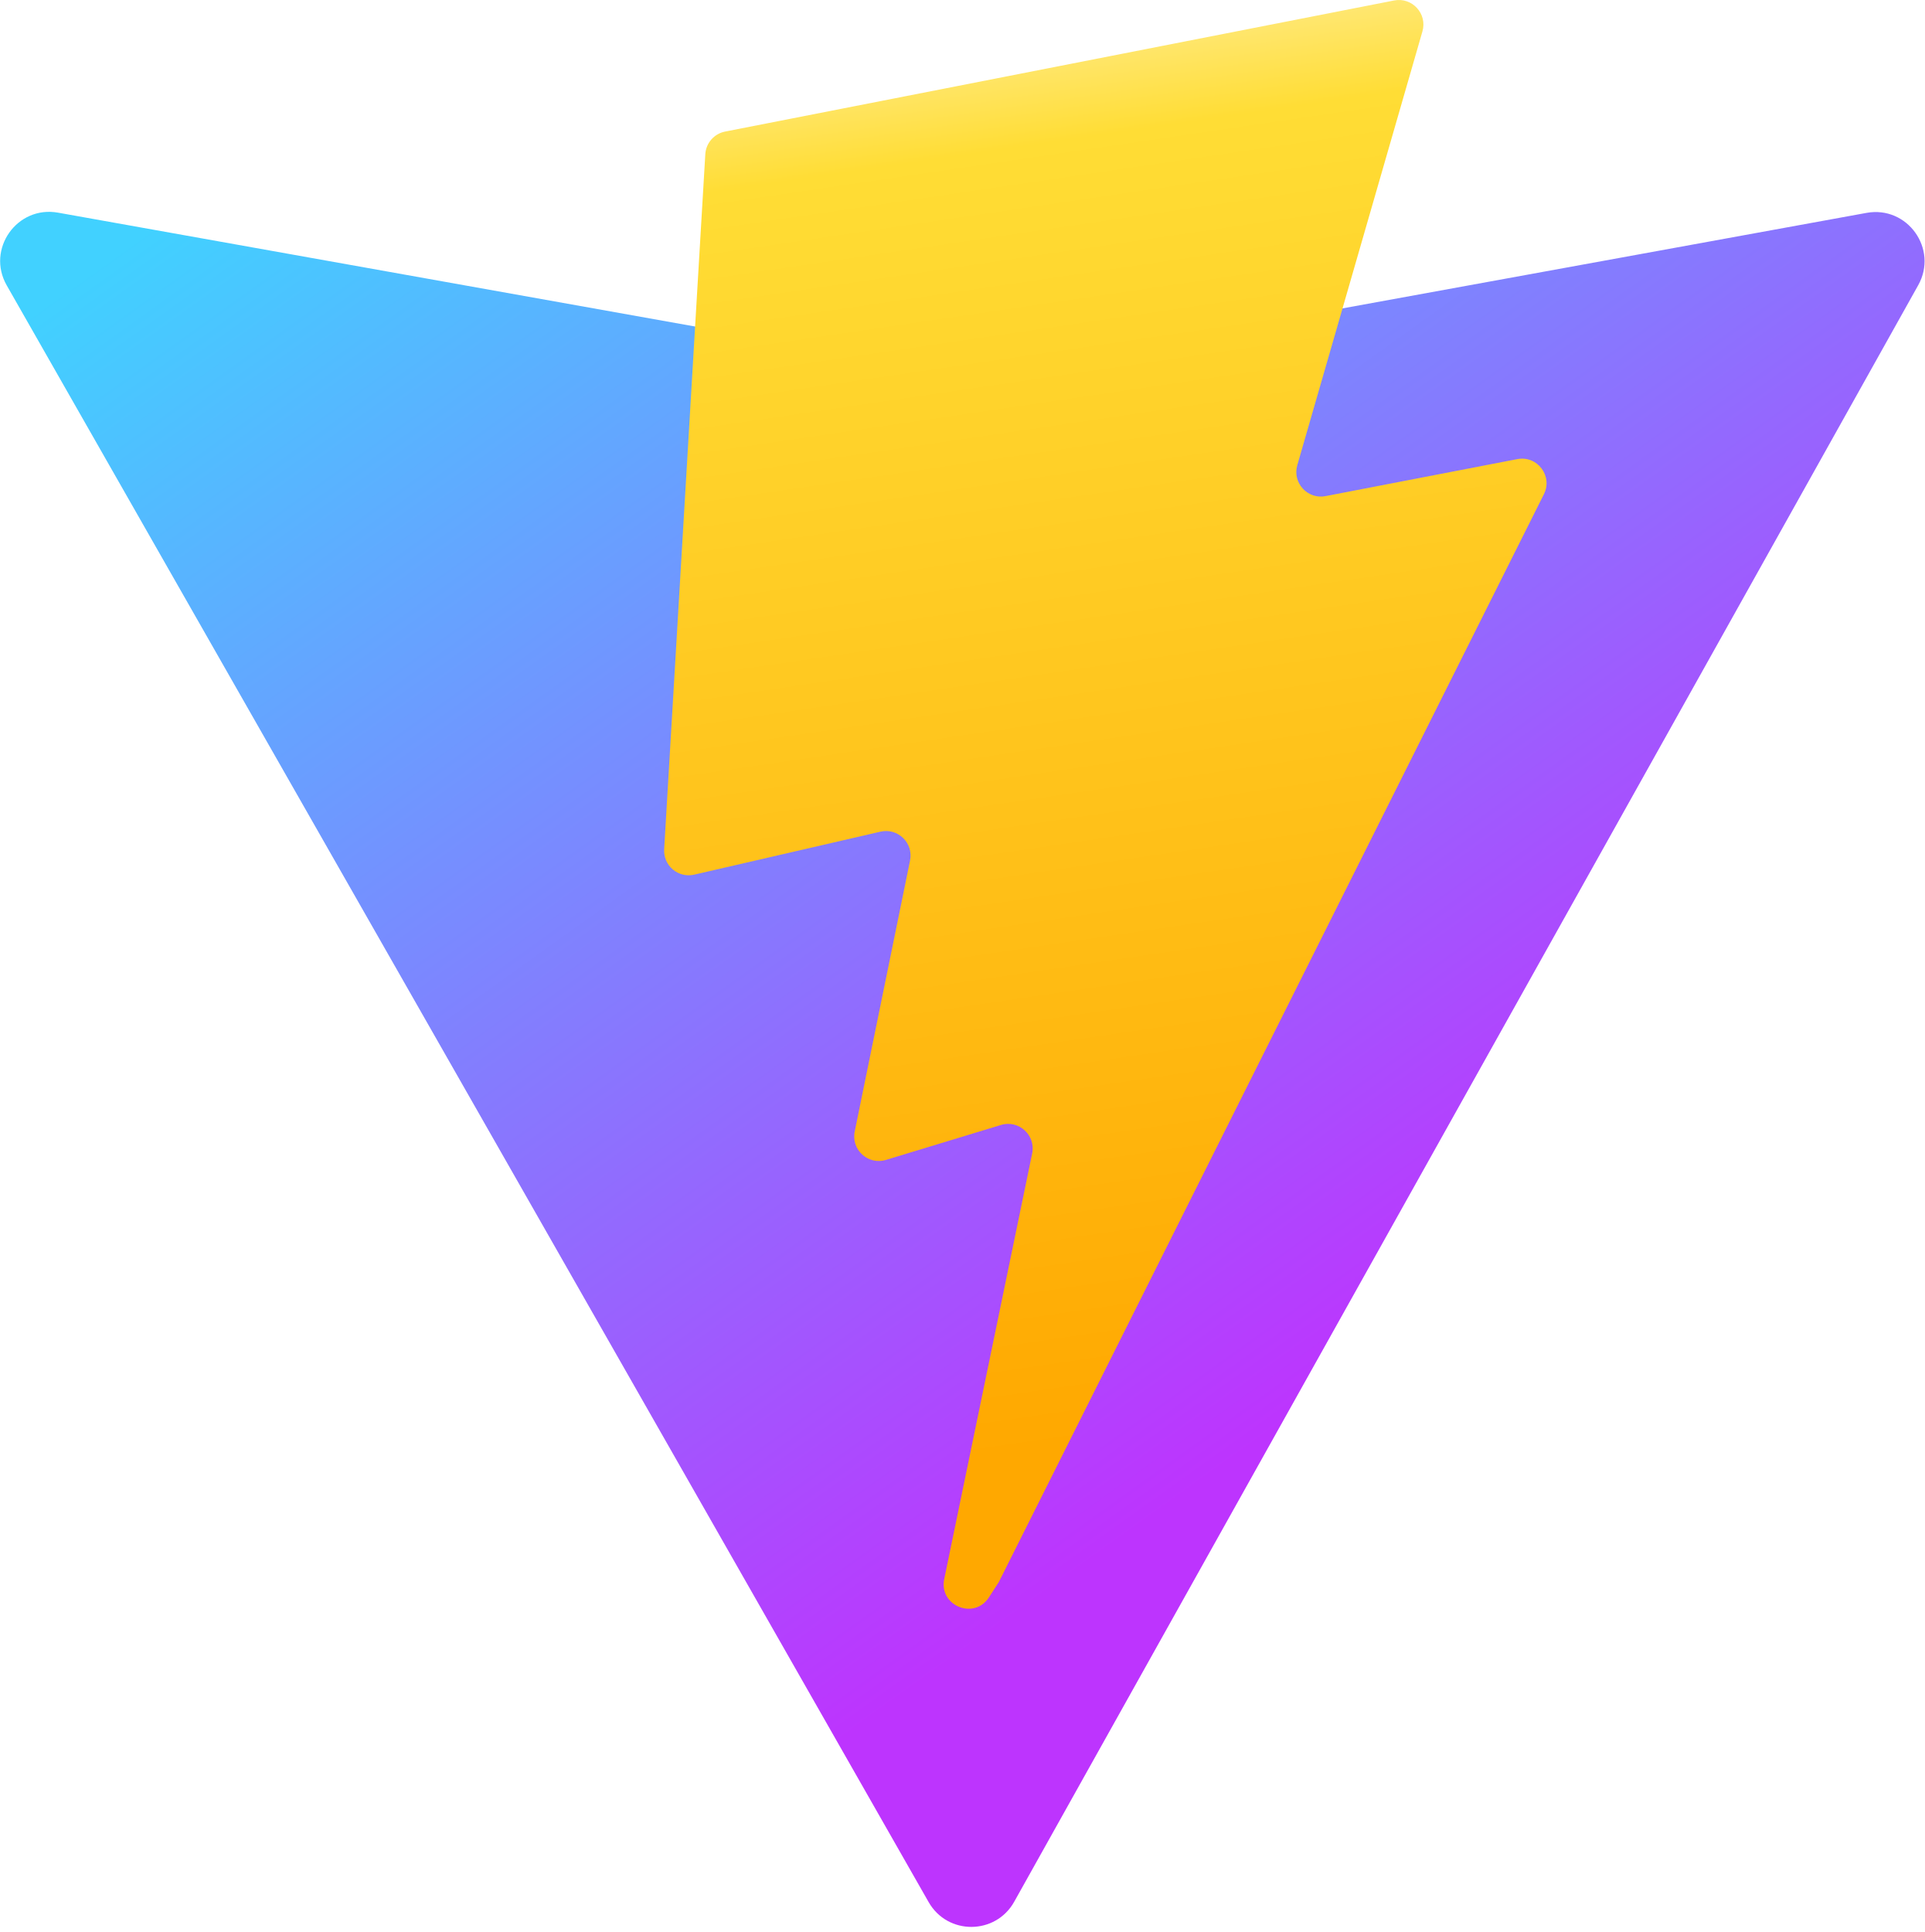
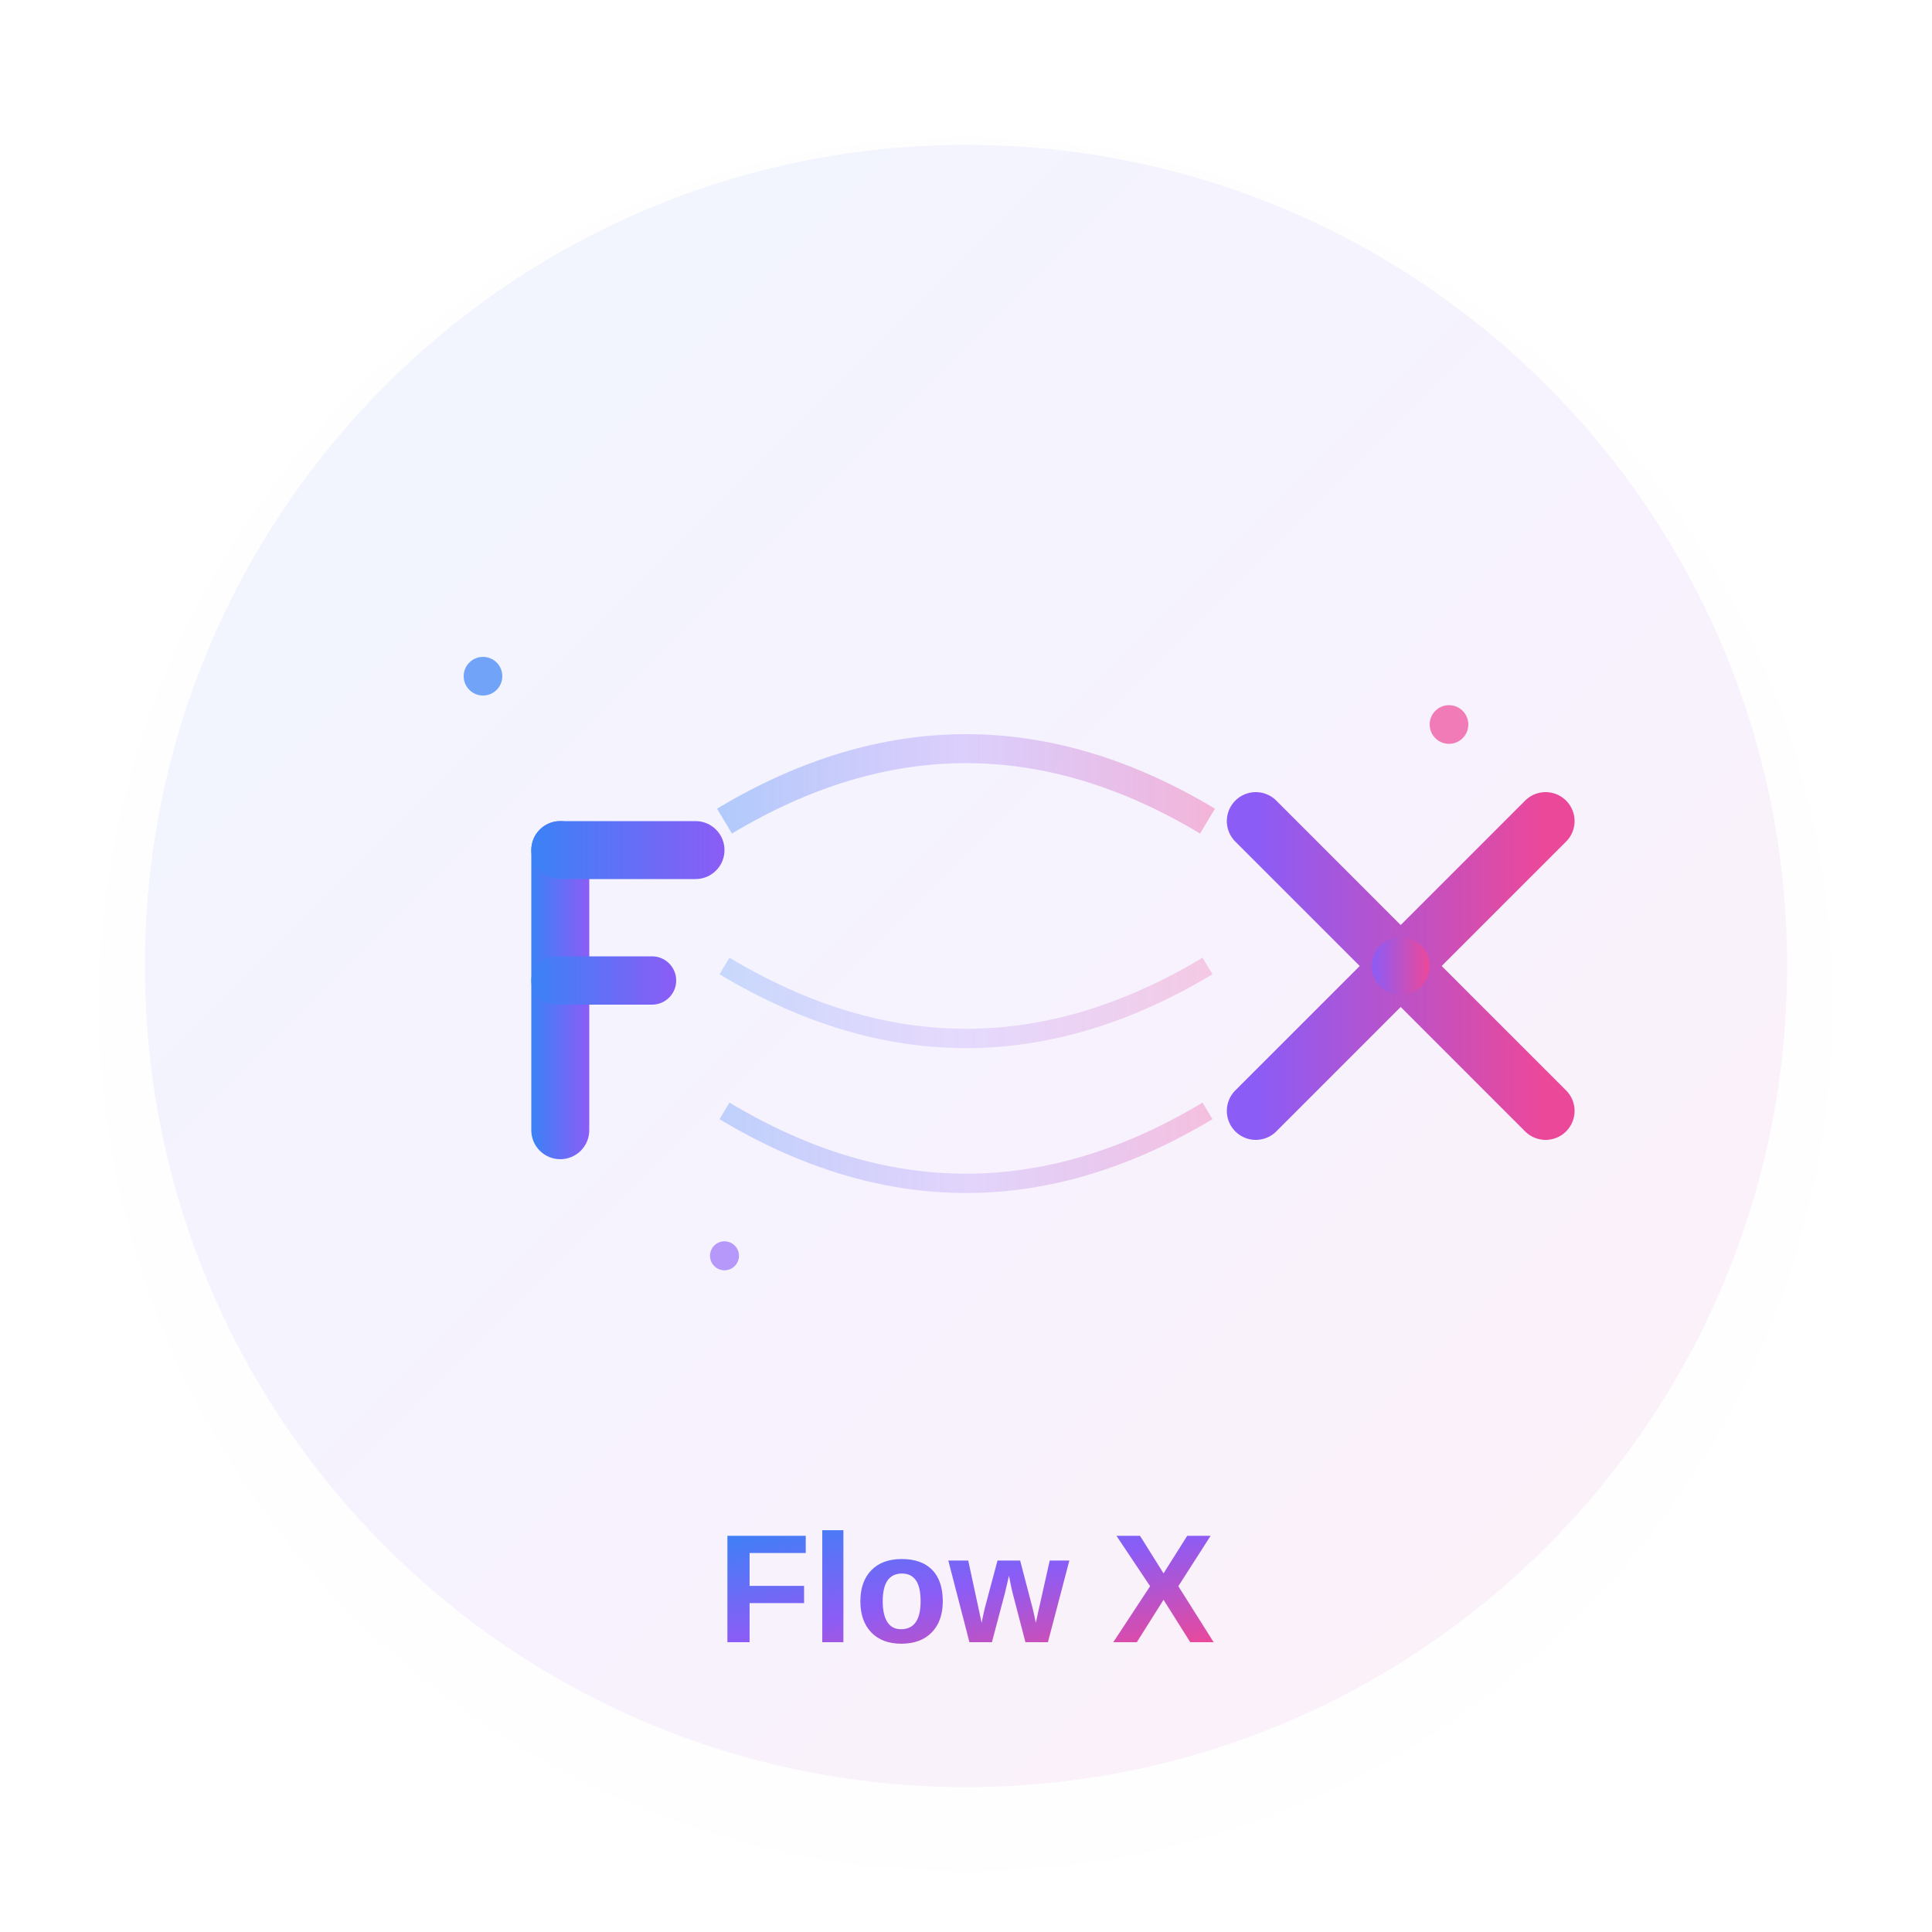
- <svg xmlns="http://www.w3.org/2000/svg" aria-hidden="true" role="img" class="iconify iconify--logos" width="31.88" height="32" preserveAspectRatio="xMidYMid meet" viewBox="0 0 256 257">
+ <svg xmlns="http://www.w3.org/2000/svg" viewBox="0 0 200 200">
  <defs>
-     <linearGradient id="IconifyId1813088fe1fbc01fb466" x1="-.828%" x2="57.636%" y1="7.652%" y2="78.411%">
-       <stop offset="0%" stop-color="#41D1FF" />
-       <stop offset="100%" stop-color="#BD34FE" />
+     <linearGradient id="mainGradient" x1="0%" y1="0%" x2="100%" y2="100%">
+       <stop offset="0%" style="stop-color:#3B82F6;stop-opacity:1" />
+       <stop offset="50%" style="stop-color:#8B5CF6;stop-opacity:1" />
+       <stop offset="100%" style="stop-color:#EC4899;stop-opacity:1" />
    </linearGradient>
-     <linearGradient id="IconifyId1813088fe1fbc01fb467" x1="43.376%" x2="50.316%" y1="2.242%" y2="89.03%">
-       <stop offset="0%" stop-color="#FFEA83" />
-       <stop offset="8.333%" stop-color="#FFDD35" />
-       <stop offset="100%" stop-color="#FFA800" />
+     <linearGradient id="fGradient" x1="0%" y1="0%" x2="100%" y2="0%">
+       <stop offset="0%" style="stop-color:#3B82F6;stop-opacity:1" />
+       <stop offset="100%" style="stop-color:#8B5CF6;stop-opacity:1" />
    </linearGradient>
+     <linearGradient id="xGradient" x1="0%" y1="0%" x2="100%" y2="0%">
+       <stop offset="0%" style="stop-color:#8B5CF6;stop-opacity:1" />
+       <stop offset="100%" style="stop-color:#EC4899;stop-opacity:1" />
+     </linearGradient>
+     <linearGradient id="flowGradient" x1="0%" y1="0%" x2="100%" y2="0%">
+       <stop offset="0%" style="stop-color:#3B82F6;stop-opacity:0.6" />
+       <stop offset="50%" style="stop-color:#8B5CF6;stop-opacity:0.4" />
+       <stop offset="100%" style="stop-color:#EC4899;stop-opacity:0.6" />
+     </linearGradient>
+     <filter id="shadow" x="-50%" y="-50%" width="200%" height="200%">
+       <feDropShadow dx="0" dy="4" stdDeviation="8" flood-color="#000000" flood-opacity="0.1" />
+     </filter>
  </defs>
-   <path fill="url(#IconifyId1813088fe1fbc01fb466)" d="M255.153 37.938L134.897 252.976c-2.483 4.44-8.862 4.466-11.382.048L.875 37.958c-2.746-4.814 1.371-10.646 6.827-9.67l120.385 21.517a6.537 6.537 0 0 0 2.322-.004l117.867-21.483c5.438-.991 9.574 4.796 6.877 9.62Z" />
-   <path fill="url(#IconifyId1813088fe1fbc01fb467)" d="M185.432.063L96.44 17.501a3.268 3.268 0 0 0-2.634 3.014l-5.474 92.456a3.268 3.268 0 0 0 3.997 3.378l24.777-5.718c2.318-.535 4.413 1.507 3.936 3.838l-7.361 36.047c-.495 2.426 1.782 4.5 4.151 3.78l15.304-4.649c2.372-.72 4.652 1.36 4.15 3.788l-11.698 56.621c-.732 3.542 3.979 5.473 5.943 2.437l1.313-2.028l72.516-144.72c1.215-2.423-.88-5.186-3.54-4.672l-25.505 4.922c-2.396.462-4.435-1.77-3.759-4.114l16.646-57.705c.677-2.35-1.37-4.583-3.769-4.113Z" />
+   <circle cx="100" cy="100" r="85" fill="url(#mainGradient)" filter="url(#shadow)" opacity="0.08" />
+   <path d="M75 85 Q100 70 125 85" stroke="url(#flowGradient)" stroke-width="3" fill="none" opacity="0.6">
+     <animate attributeName="opacity" values="0.3;0.8;0.3" dur="3s" repeatCount="indefinite" />
+   </path>
+   <path d="M75 100 Q100 115 125 100" stroke="url(#flowGradient)" stroke-width="2" fill="none" opacity="0.4">
+     <animate attributeName="opacity" values="0.8;0.3;0.8" dur="3s" begin="1s" repeatCount="indefinite" />
+   </path>
+   <path d="M75 115 Q100 130 125 115" stroke="url(#flowGradient)" stroke-width="2" fill="none" opacity="0.5">
+     <animate attributeName="opacity" values="0.4;0.9;0.4" dur="3s" begin="2s" repeatCount="indefinite" />
+   </path>
+   <g transform="translate(55, 85)">
+     <rect x="0" y="0" width="6" height="35" fill="url(#fGradient)" rx="3">
+       <animate attributeName="height" values="33;37;33" dur="2s" repeatCount="indefinite" />
+     </rect>
+     <rect x="0" y="0" width="20" height="6" fill="url(#fGradient)" rx="3">
+       <animate attributeName="width" values="18;22;18" dur="2s" repeatCount="indefinite" />
+     </rect>
+     <rect x="0" y="14" width="15" height="5" fill="url(#fGradient)" rx="2.5">
+       <animate attributeName="width" values="13;17;13" dur="2s" begin="1s" repeatCount="indefinite" />
+     </rect>
+   </g>
+   <g transform="translate(145, 100)">
+     <path d="M-15 -15 L15 15" stroke="url(#xGradient)" stroke-width="6" stroke-linecap="round" fill="none">
+       <animate attributeName="stroke-width" values="5;7;5" dur="2s" repeatCount="indefinite" />
+     </path>
+     <path d="M15 -15 L-15 15" stroke="url(#xGradient)" stroke-width="6" stroke-linecap="round" fill="none">
+       <animate attributeName="stroke-width" values="7;5;7" dur="2s" repeatCount="indefinite" />
+     </path>
+     <circle cx="0" cy="0" r="3" fill="url(#xGradient)">
+       <animate attributeName="r" values="2;4;2" dur="2s" repeatCount="indefinite" />
+     </circle>
+   </g>
+   <circle cx="50" cy="70" r="2" fill="#3B82F6" opacity="0.7">
+     <animateTransform attributeName="transform" type="translate" values="0 0; 100 30; 0 0" dur="4s" repeatCount="indefinite" />
+     <animate attributeName="opacity" values="0;1;0" dur="4s" repeatCount="indefinite" />
+   </circle>
+   <circle cx="75" cy="130" r="1.5" fill="#8B5CF6" opacity="0.6">
+     <animateTransform attributeName="transform" type="translate" values="0 0; 70 -10; 0 0" dur="3s" begin="1s" repeatCount="indefinite" />
+     <animate attributeName="opacity" values="0;1;0" dur="3s" begin="1s" repeatCount="indefinite" />
+   </circle>
+   <circle cx="150" cy="75" r="2" fill="#EC4899" opacity="0.7">
+     <animateTransform attributeName="transform" type="translate" values="0 0; -90 45; 0 0" dur="4s" begin="2s" repeatCount="indefinite" />
+     <animate attributeName="opacity" values="0;1;0" dur="4s" begin="2s" repeatCount="indefinite" />
+   </circle>
+   <text x="100" y="170" text-anchor="middle" font-family="Arial, sans-serif" font-size="16" font-weight="bold" fill="url(#mainGradient)">
+         Flow X
+     </text>
+   <path d="M80 100 L120 100" stroke="url(#flowGradient)" stroke-width="1" fill="none" opacity="0.3">
+     <animate attributeName="opacity" values="0.1;0.5;0.1" dur="2s" repeatCount="indefinite" />
+   </path>
</svg>
